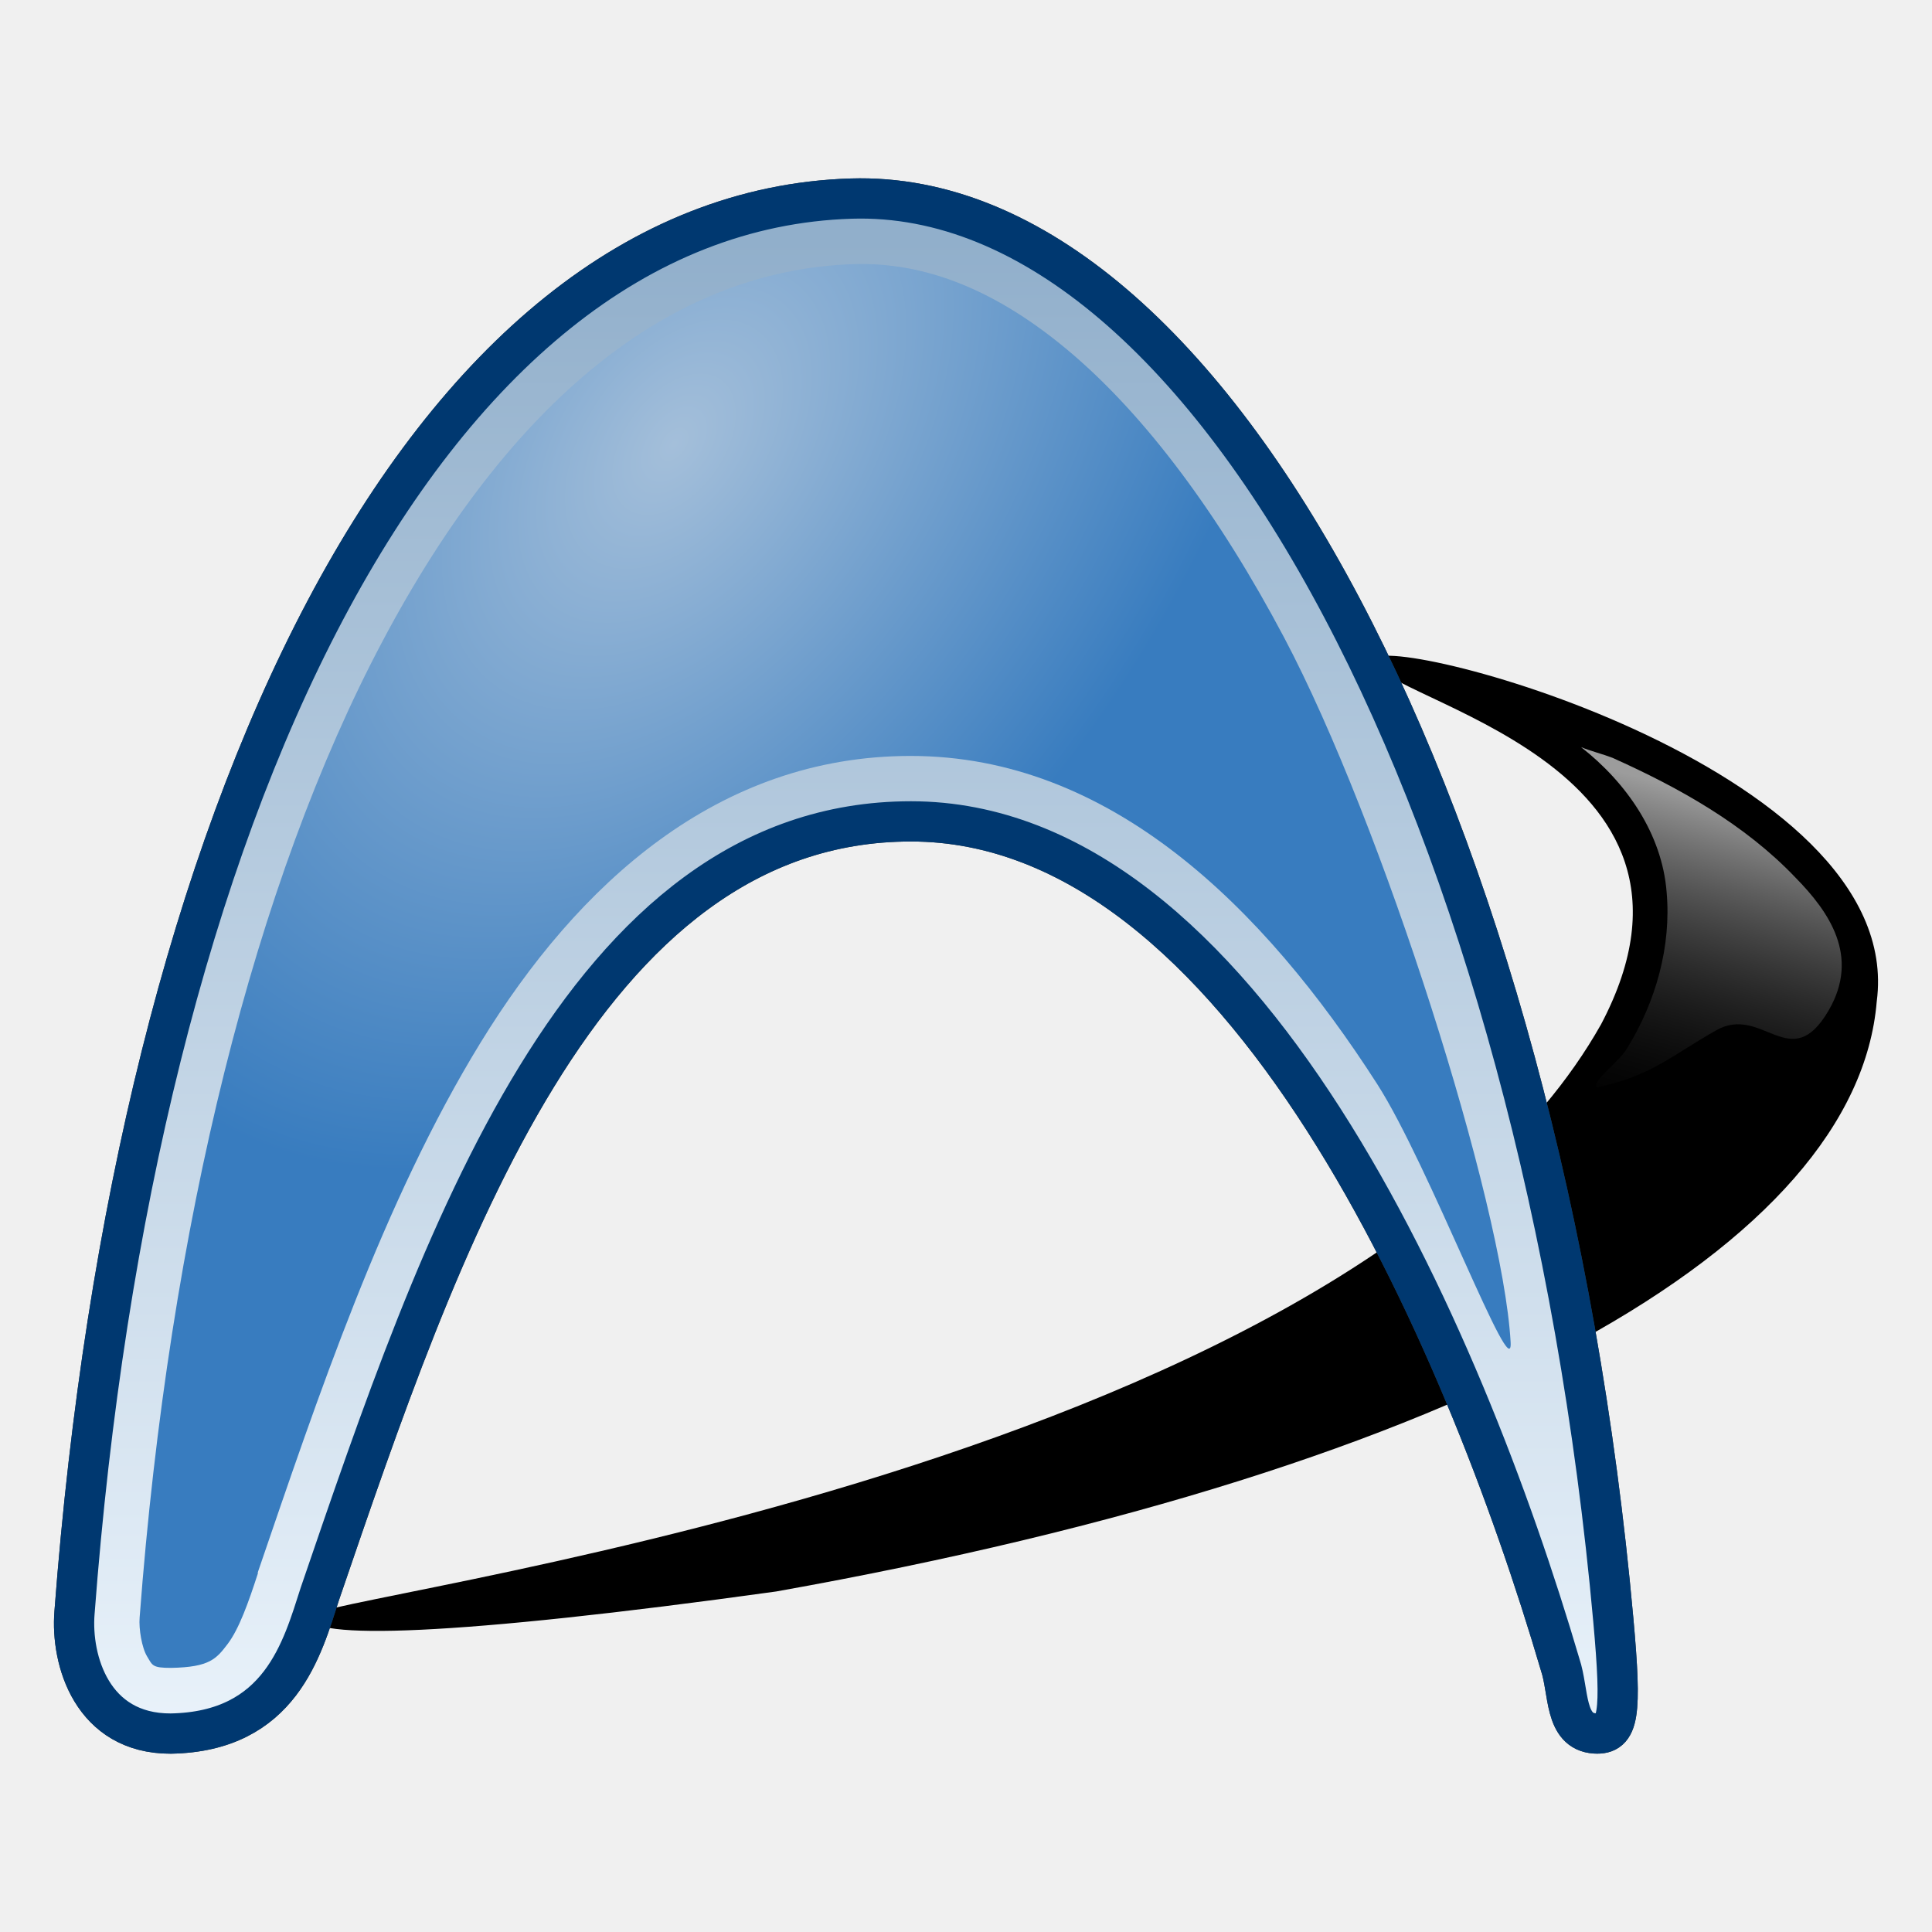
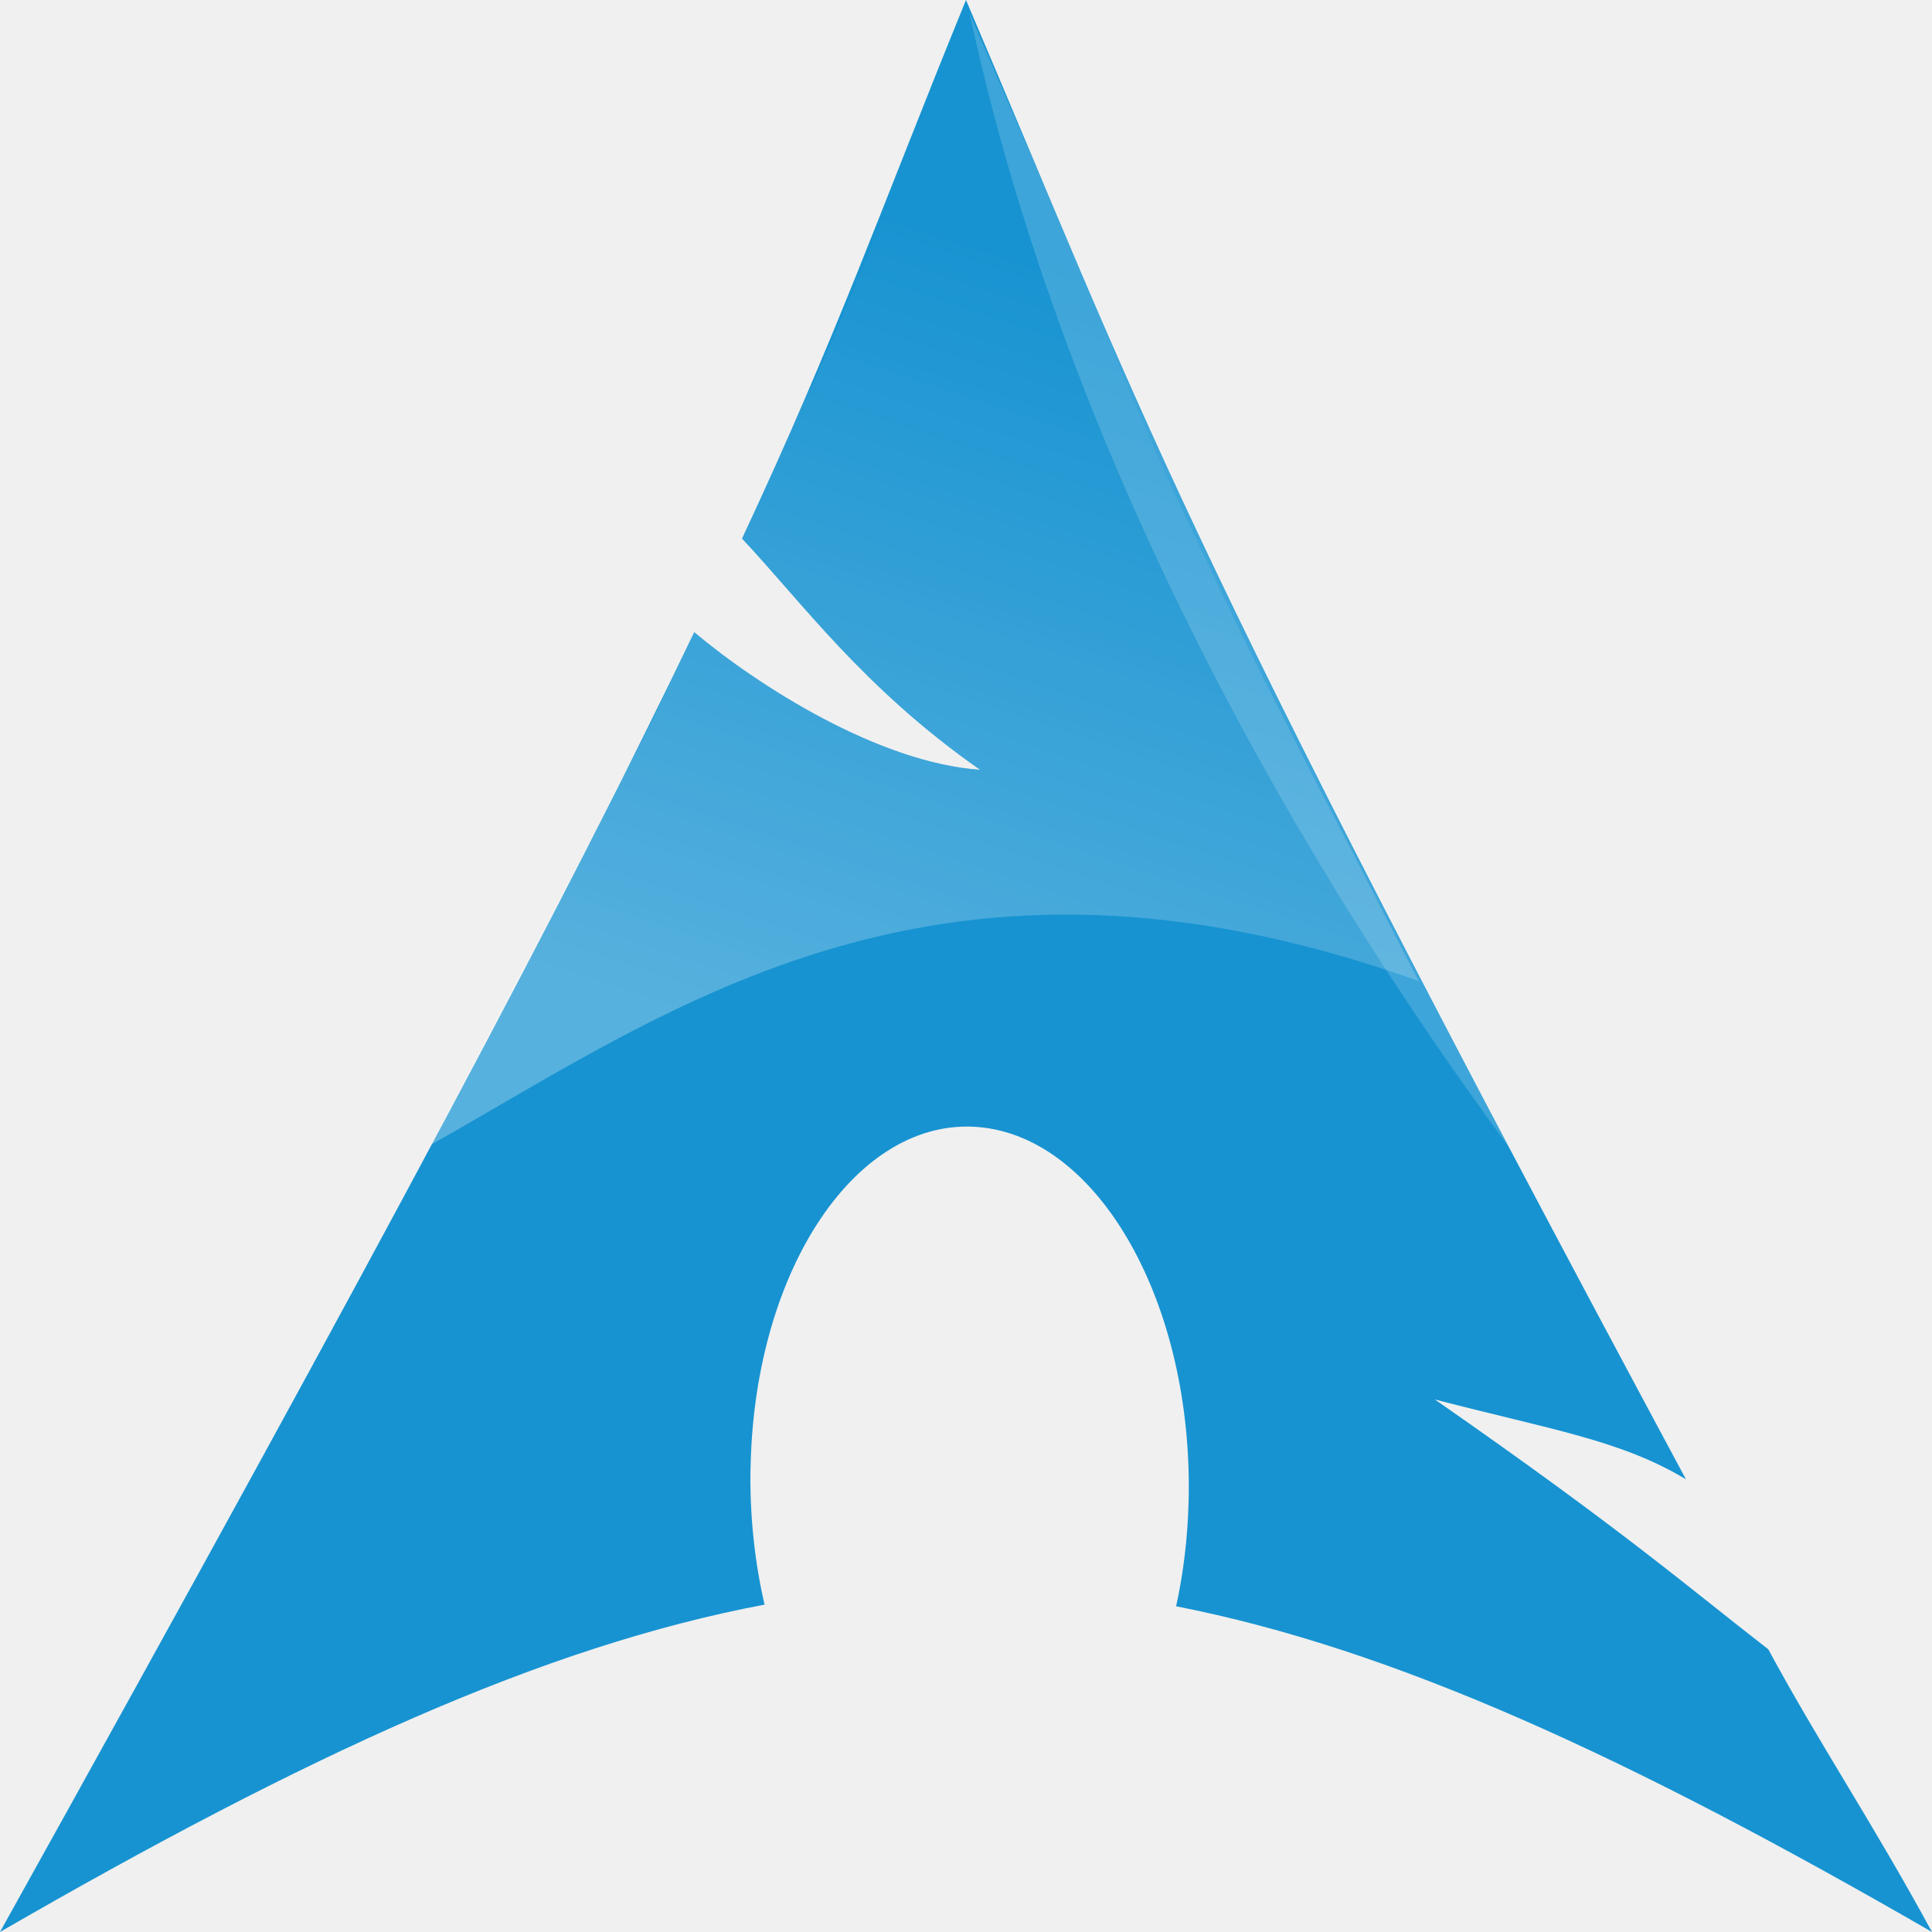
- <svg xmlns="http://www.w3.org/2000/svg" xmlns:xlink="http://www.w3.org/1999/xlink" width="48px" height="48px" id="svg1374">
-   <defs id="defs1376">
-     <linearGradient id="linearGradient21348">
-       <stop id="stop21350" offset="0" style="stop-color:#edd400;stop-opacity:1;" />
-       <stop id="stop21352" offset="1" style="stop-color:#baa600;stop-opacity:1" />
+ <svg xmlns="http://www.w3.org/2000/svg" xmlns:xlink="http://www.w3.org/1999/xlink" width="32" height="32" id="svg2424" version="1.0">
+   <defs id="defs2426">
+     <linearGradient xlink:href="#path1082_2_" id="linearGradient2190" gradientUnits="userSpaceOnUse" gradientTransform="matrix(-0.3937741,0,0,0.393752,978.3497,416.9815)" x1="541.335" y1="104.507" x2="606.912" y2="303.14" />
+     <linearGradient gradientUnits="userSpaceOnUse" id="path1082_2_" y2="129.347" x2="112.499" y1="6.137" x1="112.499" gradientTransform="translate(287,-83)">
+       <stop id="stop193" offset="0" style="stop-color:#ffffff;stop-opacity:0" />
+       <stop id="stop195" offset="1" style="stop-color:#ffffff;stop-opacity:0.275;" />
+       <midPointStop id="midPointStop197" style="stop-color:#FFFFFF" offset="0" />
+       <midPointStop id="midPointStop199" style="stop-color:#FFFFFF" offset="0.5" />
+       <midPointStop id="midPointStop201" style="stop-color:#000000" offset="1" />
    </linearGradient>
-     <linearGradient id="linearGradient21338">
-       <stop style="stop-color:#baa400;stop-opacity:1;" offset="0" id="stop21340" />
-       <stop id="stop21346" offset="0.5" style="stop-color:#baa600;stop-opacity:1;" />
-       <stop id="stop21342" offset="0.5" style="stop-color:#604e00;stop-opacity:1;" />
-       <stop style="stop-color:#604e00;stop-opacity:1;" offset="1" id="stop21344" />
+     <linearGradient id="linearGradient3388">
+       <stop style="stop-color:#000000;stop-opacity:0;" offset="0" id="stop3390" />
+       <stop style="stop-color:#000000;stop-opacity:0.371;" offset="1" id="stop3392" />
    </linearGradient>
-     <linearGradient id="linearGradient21320">
-       <stop id="stop21322" offset="0" style="stop-color:#edd400;stop-opacity:1;" />
-       <stop style="stop-color:#604e00;stop-opacity:1;" offset="0.584" id="stop21326" />
-       <stop id="stop21324" offset="1" style="stop-color:#604e00;stop-opacity:1" />
+     <linearGradient id="linearGradient4346">
+       <stop style="stop-color:#00bdec;stop-opacity:1" offset="0" id="stop4348" />
+       <stop style="stop-color:#40bfde;stop-opacity:1" offset="1" id="stop4350" />
    </linearGradient>
-     <linearGradient id="linearGradient16135">
-       <stop style="stop-color:#edd400;stop-opacity:1;" offset="0" id="stop16137" />
-       <stop style="stop-color:#c4a000;stop-opacity:1;" offset="1" id="stop16139" />
+     <linearGradient xlink:href="#linearGradient4346" id="linearGradient4352" x1="400.614" y1="634.151" x2="616.486" y2="666.978" gradientUnits="userSpaceOnUse" />
+     <linearGradient id="linearGradient5323">
+       <stop style="stop-color:#6e6e6e;stop-opacity:1" offset="0" id="stop5325" />
+       <stop style="stop-color:#4d4d4d;stop-opacity:1" offset="1" id="stop5327" />
    </linearGradient>
-     <linearGradient id="linearGradient8716">
-       <stop id="stop8718" offset="0" style="stop-color:#a4bfda;stop-opacity:1;" />
-       <stop id="stop8720" offset="1" style="stop-color:#387cbf;stop-opacity:1;" />
-     </linearGradient>
-     <linearGradient id="linearGradient639">
-       <stop style="stop-color:#000000;stop-opacity:1;" offset="0" id="stop640" />
-       <stop style="stop-color:#8e8e8e;stop-opacity:1;" offset="1" id="stop641" />
-     </linearGradient>
-     <linearGradient id="linearGradient2882">
-       <stop id="stop2884" offset="0" style="stop-color:#f2f9ff;stop-opacity:1;" />
-       <stop id="stop2886" offset="1" style="stop-color:#91afcb;stop-opacity:1" />
-     </linearGradient>
-     <linearGradient id="linearGradient5721">
-       <stop style="stop-color:#9c9c9c;stop-opacity:1;" offset="0" id="stop5723" />
-       <stop style="stop-color:#000000;stop-opacity:0;" offset="1" id="stop5725" />
-     </linearGradient>
-     <radialGradient xlink:href="#linearGradient5721" id="radialGradient5727" cx="18.385" cy="40.575" fx="18.385" fy="40.575" r="21.213" gradientTransform="matrix(0.943831,-4.819922e-17,1.543379e-17,0.166667,1.032663,33.81282)" gradientUnits="userSpaceOnUse" />
-     <linearGradient xlink:href="#linearGradient2882" id="linearGradient7976" x1="21" y1="46.714" x2="21" y2="5.953" gradientUnits="userSpaceOnUse" />
-     <radialGradient xlink:href="#linearGradient8716" id="radialGradient8714" cx="16.38" cy="17.797" fx="16.38" fy="17.797" r="17.033" gradientTransform="matrix(-0.709098,0.965262,-0.596695,-0.438344,38.98261,3.023865)" gradientUnits="userSpaceOnUse" />
-     <linearGradient xlink:href="#linearGradient5721" id="linearGradient11647" x1="43.25" y1="20" x2="40.875" y2="28.625" gradientUnits="userSpaceOnUse" />
-     <linearGradient xlink:href="#linearGradient21348" id="linearGradient19853" gradientUnits="userSpaceOnUse" gradientTransform="matrix(0.791154,-0.487172,0.327682,1.176225,16.97405,35.22976)" x1="7.94" y1="-5.11" x2="9.249" y2="4.773" />
-     <linearGradient xlink:href="#linearGradient21348" id="linearGradient22817" gradientUnits="userSpaceOnUse" gradientTransform="matrix(5.655608e-2,-0.797121,1.172062,0.350025,16.04368,50.1682)" x1="11.442" y1="-0.98" x2="13.599" y2="-1.084" />
+     <linearGradient xlink:href="#linearGradient5323" id="linearGradient5329" x1="291.836" y1="238.082" x2="650.814" y2="348.969" gradientUnits="userSpaceOnUse" />
+     <linearGradient xlink:href="#path1082_2_" id="linearGradient2216" gradientUnits="userSpaceOnUse" gradientTransform="matrix(-0.3937741,0,0,0.393752,978.3497,416.9815)" x1="541.335" y1="104.507" x2="606.912" y2="303.14" />
  </defs>
-   <g id="layer1">
-     <path d="M 34.125,16.423 C 33.992,15.561 47.403,19.003 46.627,24.882 C 46.129,30.892 36.566,36.458 19.283,39.54 C 11.238,40.657 7.671,40.75 7.667,40.165 C 7.592,39.651 33.426,36.719 39.777,25.451 C 43.225,18.916 34.276,17.398 34.125,16.423 z " style="font-size:12px;fill:#000000;fill-opacity:1;fill-rule:evenodd;stroke:none;stroke-width:2.287;stroke-opacity:1" id="path632" />
-     <path d="M 40.083,40.254 C 40.295,42.615 40.22,43.104 39.627,43.067 C 38.857,43.017 38.987,42.022 38.761,41.354 C 36.35,33.158 30.867,20.407 22.633,20.407 C 14.447,20.407 10.917,30.919 7.948,39.595 C 7.509,40.951 6.973,43.022 4.242,43.07 C 2.287,43.075 1.756,41.249 1.851,40.067 C 3.349,20.189 10.527,5.263 21.148,4.934 C 30.175,4.655 38.307,20.529 40.083,40.254 z " style="font-size:12px;fill:#dadada;fill-opacity:1;fill-rule:evenodd;stroke:#383838;stroke-opacity:1" id="path630" />
-     <path id="path5053" style="font-size:12px;fill:url(#linearGradient7976);fill-opacity:1.0;fill-rule:evenodd;stroke:#003870;stroke-opacity:1" d="M 40.083,40.254 C 40.295,42.615 40.22,43.104 39.627,43.067 C 38.857,43.017 38.987,42.022 38.761,41.354 C 36.35,33.158 30.867,20.407 22.633,20.407 C 14.447,20.407 10.917,30.919 7.948,39.595 C 7.509,40.951 6.973,43.022 4.242,43.07 C 2.287,43.075 1.756,41.249 1.851,40.067 C 3.349,20.189 10.527,5.263 21.148,4.934 C 30.175,4.655 38.307,20.529 40.083,40.254 z " />
-     <path style="font-size:12px;fill:url(#radialGradient8714);fill-opacity:1;fill-rule:evenodd;stroke:none;stroke-opacity:1" d="M 21.219,6.562 C 16.653,6.704 12.66,9.972 9.5,15.938 C 6.34,21.903 4.206,30.411 3.469,40.188 C 3.446,40.466 3.523,40.939 3.656,41.156 C 3.789,41.374 3.776,41.439 4.25,41.438 C 5.21,41.421 5.376,41.212 5.656,40.844 C 5.936,40.475 6.17,39.824 6.406,39.094 C 6.406,39.083 6.406,39.073 6.406,39.062 C 7.89,34.728 9.515,29.856 11.938,25.906 C 14.36,21.957 17.839,18.781 22.625,18.781 C 27.576,18.781 31.382,22.516 34.219,26.938 C 35.505,28.942 37.598,34.531 37.531,33.344 C 37.337,29.895 34.341,20.447 31.906,15.844 C 30.283,12.775 28.469,10.353 26.625,8.781 C 24.781,7.209 22.995,6.508 21.219,6.562 z " id="path5786" />
-     <path style="font-size:12px;fill:url(#linearGradient11647);fill-opacity:1.0;fill-rule:evenodd;stroke:none;stroke-width:2.287;stroke-opacity:1" d="M 39.281,18.562 C 40.404,19.441 41.295,20.714 41.407,22.167 C 41.526,23.514 41.136,24.891 40.432,26.032 C 40.262,26.357 39.543,26.852 39.671,27.016 C 41.007,26.74 41.517,26.234 42.638,25.598 C 43.792,24.944 44.488,26.738 45.438,25.094 C 46.211,23.754 45.442,22.652 44.607,21.802 C 43.344,20.478 41.714,19.569 40.06,18.827 C 39.804,18.729 39.535,18.666 39.281,18.562 z " id="path9450" />
+   <g id="layer1" transform="translate(-309.5178,-259.6012)">
+     <g id="g2424" transform="matrix(1.347368,0,0,1.347368,-632.8824,-513.3437)">
+       <g id="g2210" transform="matrix(0.125,0,0,0.125,615.7189,519.2171)">
+         <path style="fill:#1793d1;fill-opacity:1;fill-rule:evenodd;stroke:none;stroke-width:1;stroke-linecap:round;stroke-linejoin:round;stroke-miterlimit:10;stroke-dasharray:none;stroke-opacity:1" d="M 764.75,435.623 C 756.293,456.358 752.138,468.471 742.722,488.589 C 748.495,494.709 754.611,503.278 766.119,511.326 C 756.195,510.642 744.333,503.096 738.026,497.792 C 725.976,522.937 708.063,556.783 669.75,625.623 C 699.855,608.243 723.193,597.523 744.943,593.431 C 744.013,589.42 743.515,585.061 743.551,580.535 L 743.575,579.584 C 744.052,560.292 754.091,545.457 765.979,546.464 C 777.868,547.472 787.122,563.933 786.645,583.226 C 786.555,586.86 786.132,590.351 785.415,593.593 C 806.931,597.804 830.049,608.476 859.75,625.623 C 853.893,614.839 848.647,607.083 843.654,597.825 C 835.79,591.729 829.549,586.248 810.859,573.253 C 822.359,576.241 829.133,577.248 835.552,581.102 C 784.79,486.592 782.158,476.473 764.75,435.623 z " id="path2518" />
+         <path style="fill:#ffffff;fill-opacity:0.166;fill-rule:evenodd;stroke:none;stroke-width:36.1;stroke-linecap:butt;stroke-linejoin:round;stroke-miterlimit:10;stroke-opacity:1" d="M 818.226,548.553 C 777.045,492.658 767.499,447.608 765.081,436.853 C 787.049,487.521 786.899,488.143 818.226,548.553 z " id="path2522" />
+         <path style="fill:url(#linearGradient2190);fill-opacity:1;fill-rule:evenodd;stroke:none;stroke-width:0.714;stroke-linecap:round;stroke-linejoin:round;stroke-miterlimit:10;stroke-dasharray:none;stroke-opacity:1" d="M 765.121,436.551 C 764.081,439.107 762.929,441.61 761.967,443.973 C 760.886,446.629 759.834,449.094 758.813,451.58 C 757.791,454.066 756.848,456.608 755.844,459.002 C 754.84,461.397 753.903,463.671 752.875,466.053 C 751.848,468.435 750.814,470.841 749.721,473.289 C 749.499,473.809 749.205,474.247 748.979,474.774 C 748.088,476.755 747.157,478.817 746.195,480.897 C 745.066,483.424 743.976,485.713 742.67,488.504 C 748.443,494.624 754.541,503.278 766.049,511.326 C 756.125,510.642 744.338,503.085 738.031,497.781 C 736.494,500.9 734.975,504.301 733.207,507.801 C 732.142,509.91 730.843,512.21 729.682,514.481 C 728.925,515.98 728.444,517.175 727.641,518.748 C 727.6,518.827 727.496,518.855 727.455,518.934 C 726.435,520.913 723.18,527.064 719.848,533.406 C 717.349,538.175 714.995,542.751 712.055,548.25 C 736.115,534.677 762.153,515.279 809.281,532.108 C 806.914,527.624 804.831,523.443 802.787,519.49 C 800.744,515.537 798.798,511.858 797.035,508.358 C 795.272,504.857 793.55,501.464 792.026,498.338 C 790.501,495.212 789.087,492.262 787.758,489.432 C 786.429,486.602 785.223,484.065 784.047,481.453 C 782.871,478.842 781.773,476.317 780.707,473.846 C 779.641,471.375 778.737,468.833 777.738,466.424 C 777.176,465.066 776.62,463.7 776.068,462.342 C 775.658,461.382 775.18,460.154 774.77,459.188 C 771.812,452.214 768.759,445.101 765.121,436.551 z " id="path2520" />
+       </g>
+     </g>
  </g>
</svg>
